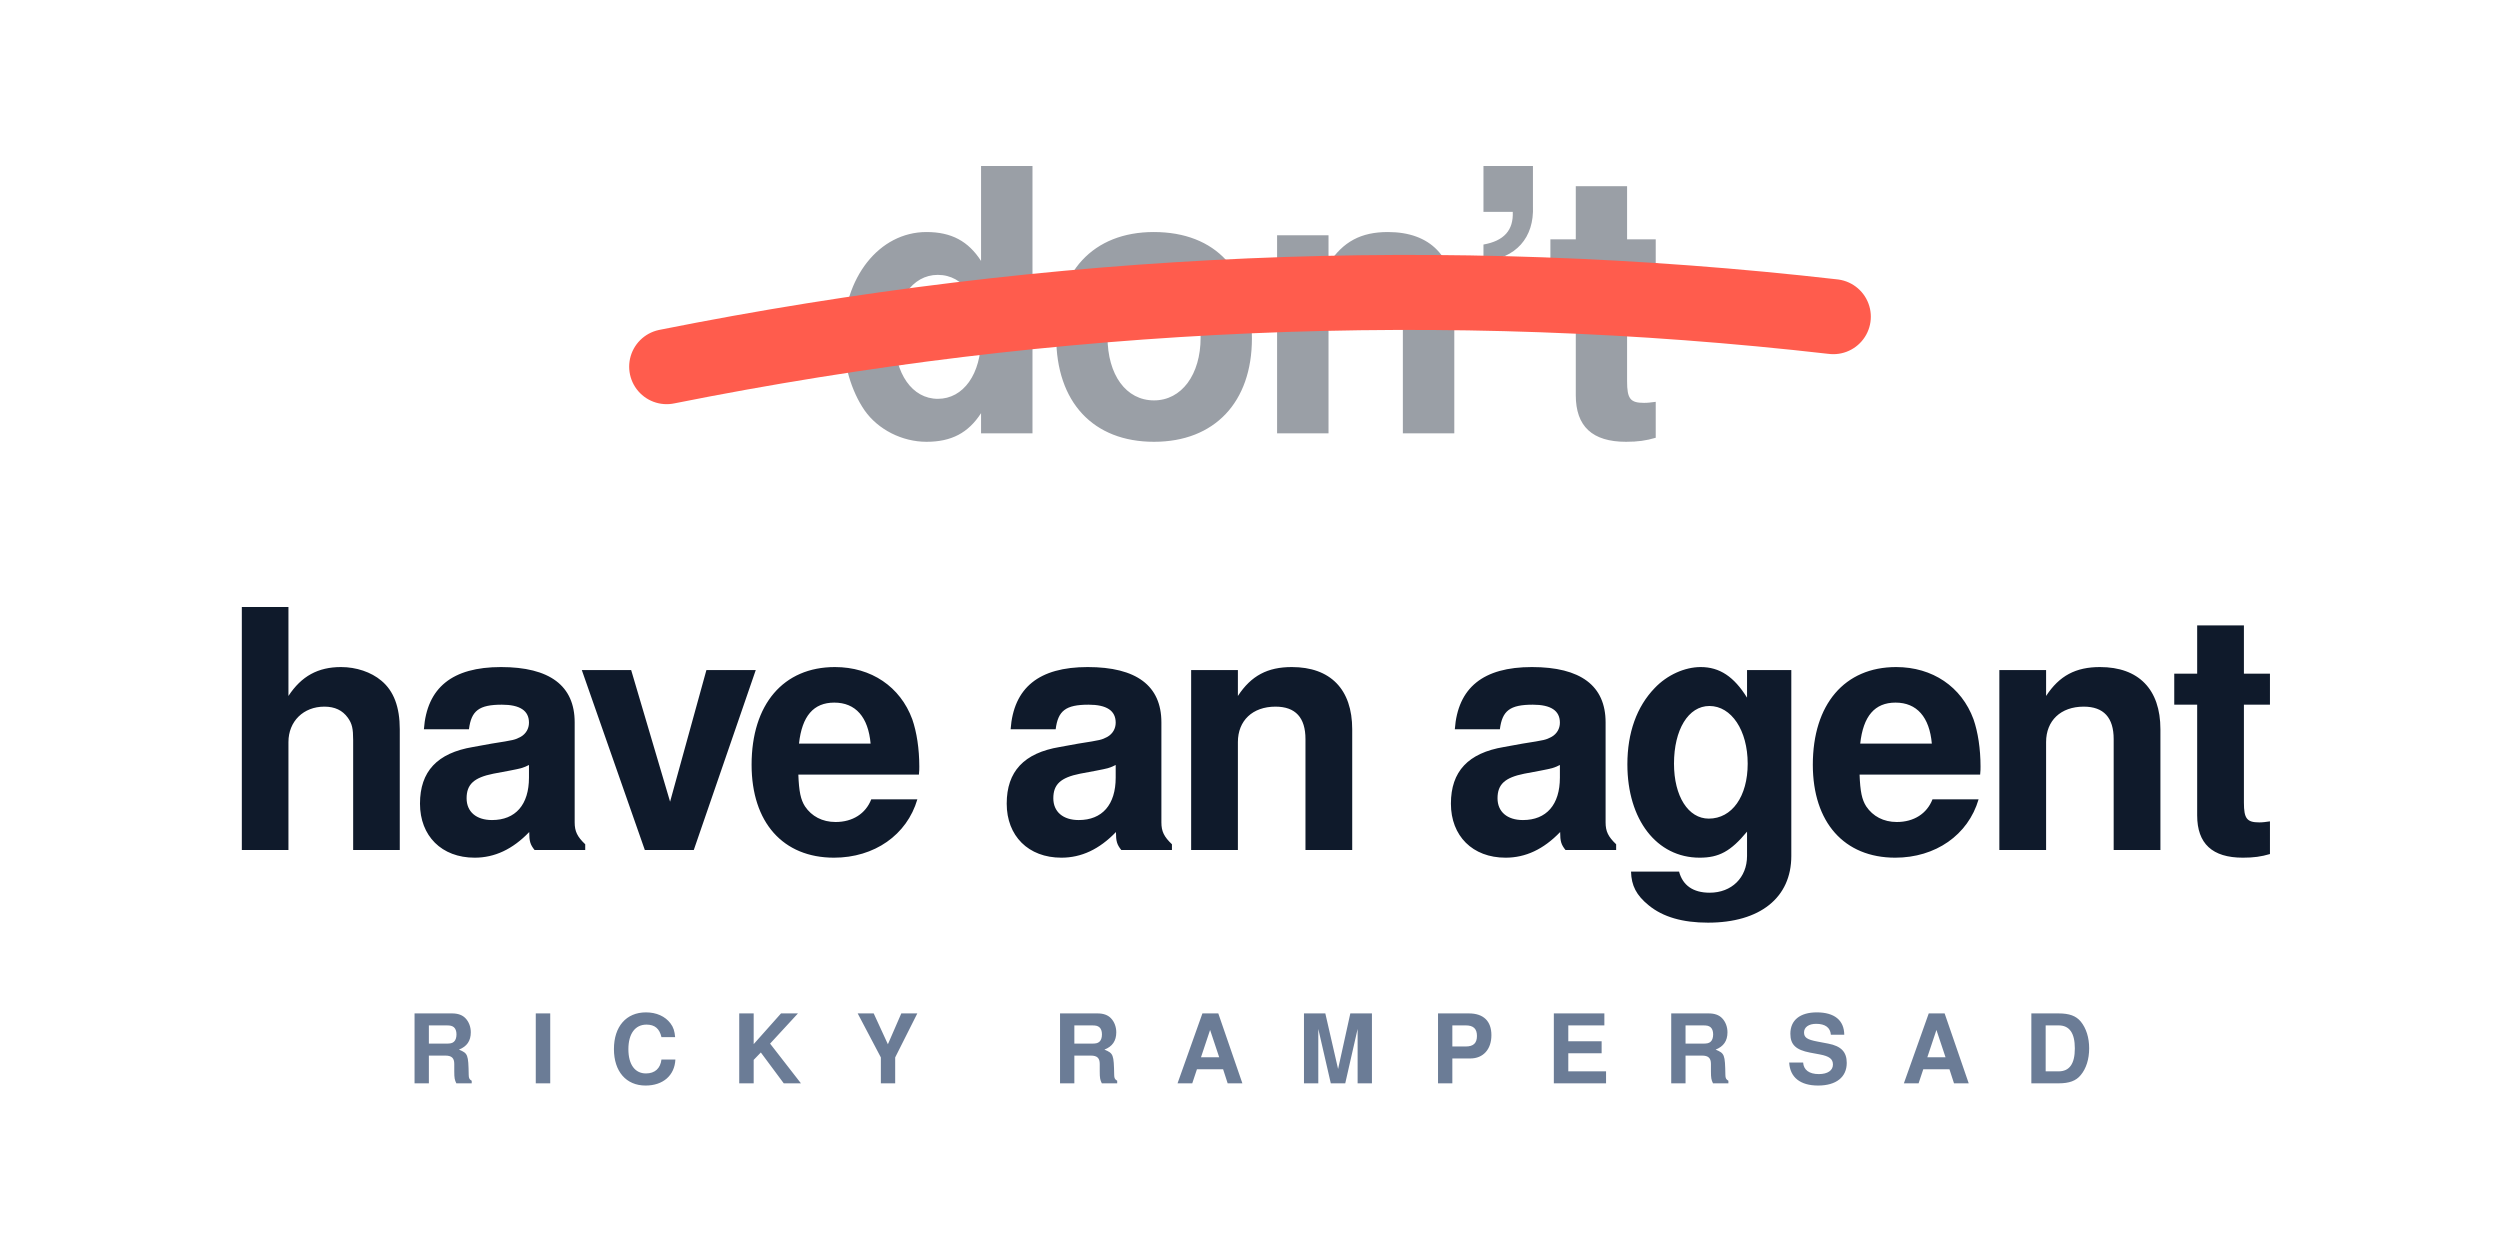
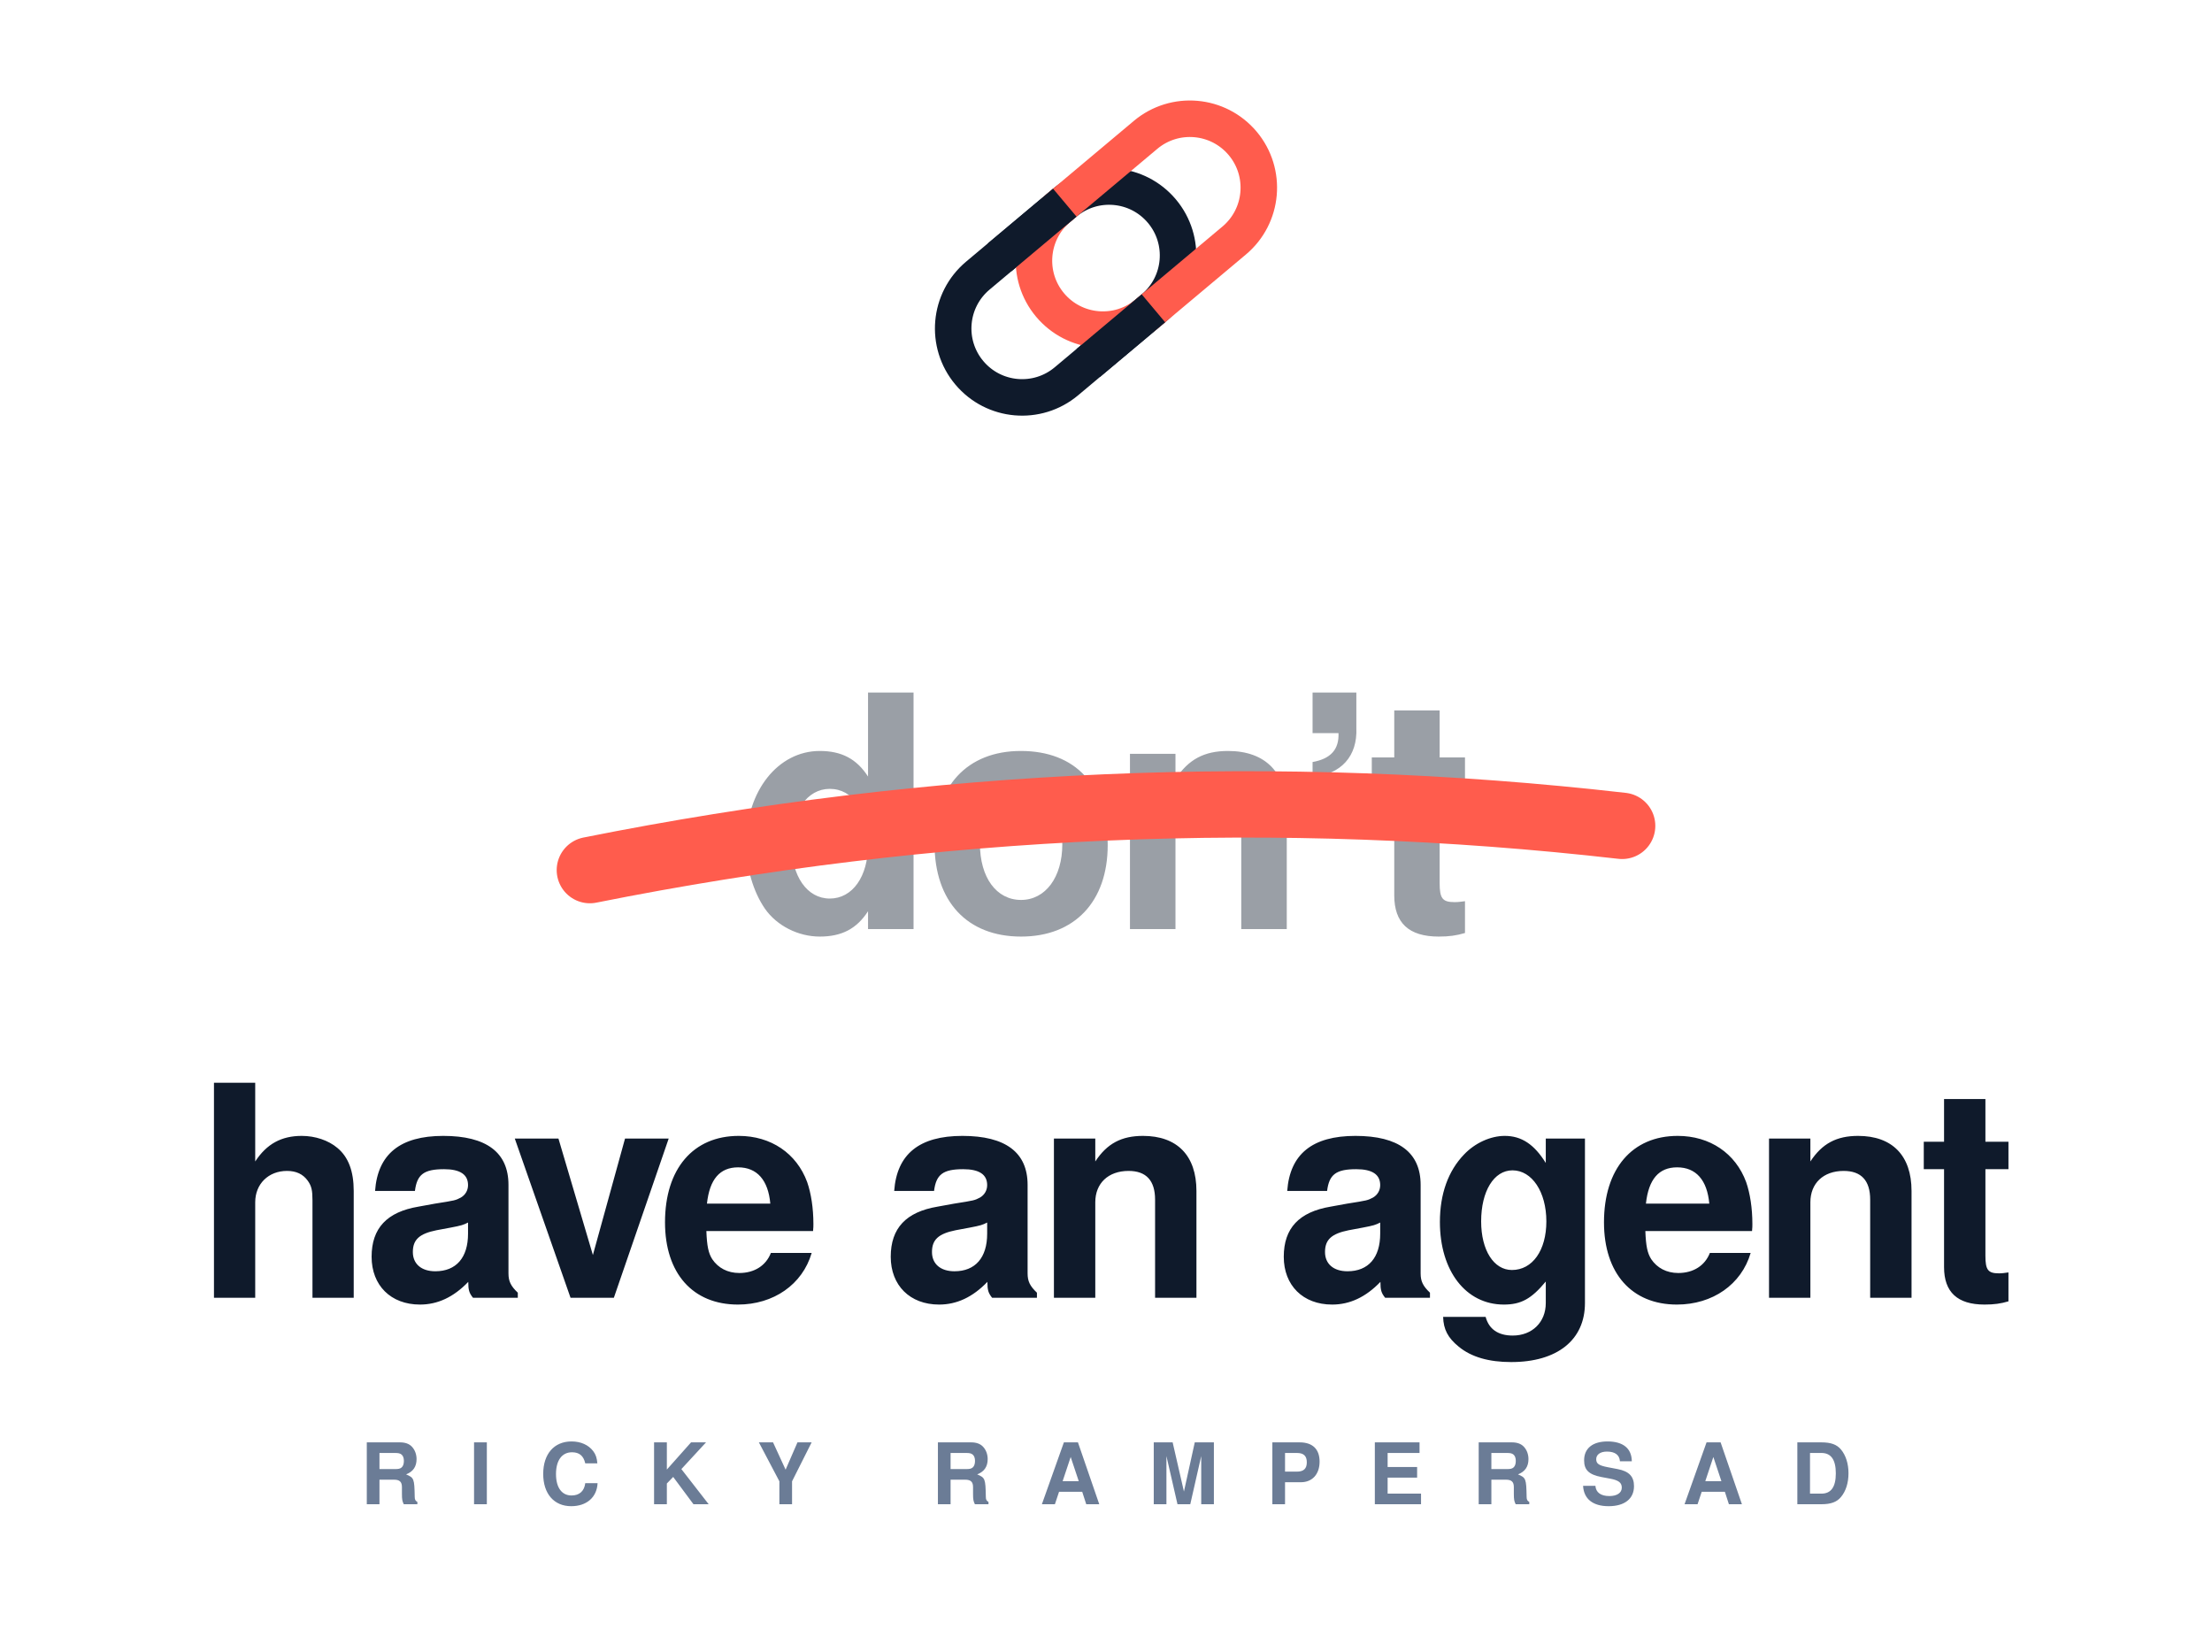
- <svg xmlns="http://www.w3.org/2000/svg" viewBox="0 0 300 150" width="300" height="150">
-   <text x="150" y="52" text-anchor="middle" font-family="Montserrat, Helvetica, Arial, sans-serif" font-weight="900" font-size="44" letter-spacing="-1.6" fill="#0F1A2B" opacity="0.42">don’t</text>
-   <path d="M80 44 Q150 30 220 38" stroke="#FF5C4D" stroke-width="9" fill="none" stroke-linecap="round" />
-   <text x="150" y="102" text-anchor="middle" font-family="Montserrat, Helvetica, Arial, sans-serif" font-weight="900" font-size="40" letter-spacing="-1.5" fill="#0F1A2B">have an agent</text>
-   <text x="150" y="130" text-anchor="middle" font-family="Montserrat, Helvetica, Arial, sans-serif" font-weight="700" font-size="11.5" letter-spacing="6.4" fill="#6B7C96">RICKY RAMPERSAD</text>
+ <svg xmlns="http://www.w3.org/2000/svg" viewBox="0 0 300 224" width="300" height="224">
+   <defs>
+     <clipPath id="kS">
+       <rect x="40" y="34" width="21" height="50" />
+     </clipPath>
+   </defs>
+   <g transform="translate(117 2) scale(0.55) ">
+     <g transform="rotate(-40 60 60)">
+       <rect x="16" y="43" width="62" height="34" rx="17" fill="none" stroke="#0F1A2B" stroke-width="9" />
+       <rect x="42" y="43" width="62" height="34" rx="17" fill="none" stroke="#FF5C4D" stroke-width="9" />
+       <g clip-path="url(#kS)">
+         <rect x="16" y="43" width="62" height="34" rx="17" fill="none" stroke="#0F1A2B" stroke-width="9" />
+       </g>
+     </g>
+   </g>
+   <text x="150" y="126" text-anchor="middle" font-family="Montserrat, Helvetica, Arial, sans-serif" font-weight="900" font-size="44" letter-spacing="-1.6" fill="#0F1A2B" opacity="0.42">don’t</text>
+   <path d="M80 118 Q150 104 220 112" stroke="#FF5C4D" stroke-width="9" fill="none" stroke-linecap="round" />
+   <text x="150" y="176" text-anchor="middle" font-family="Montserrat, Helvetica, Arial, sans-serif" font-weight="900" font-size="40" letter-spacing="-1.5" fill="#0F1A2B">have an agent</text>
+   <text x="150" y="204" text-anchor="middle" font-family="Montserrat, Helvetica, Arial, sans-serif" font-weight="700" font-size="11.5" letter-spacing="6.4" fill="#6B7C96">RICKY RAMPERSAD</text>
</svg>
